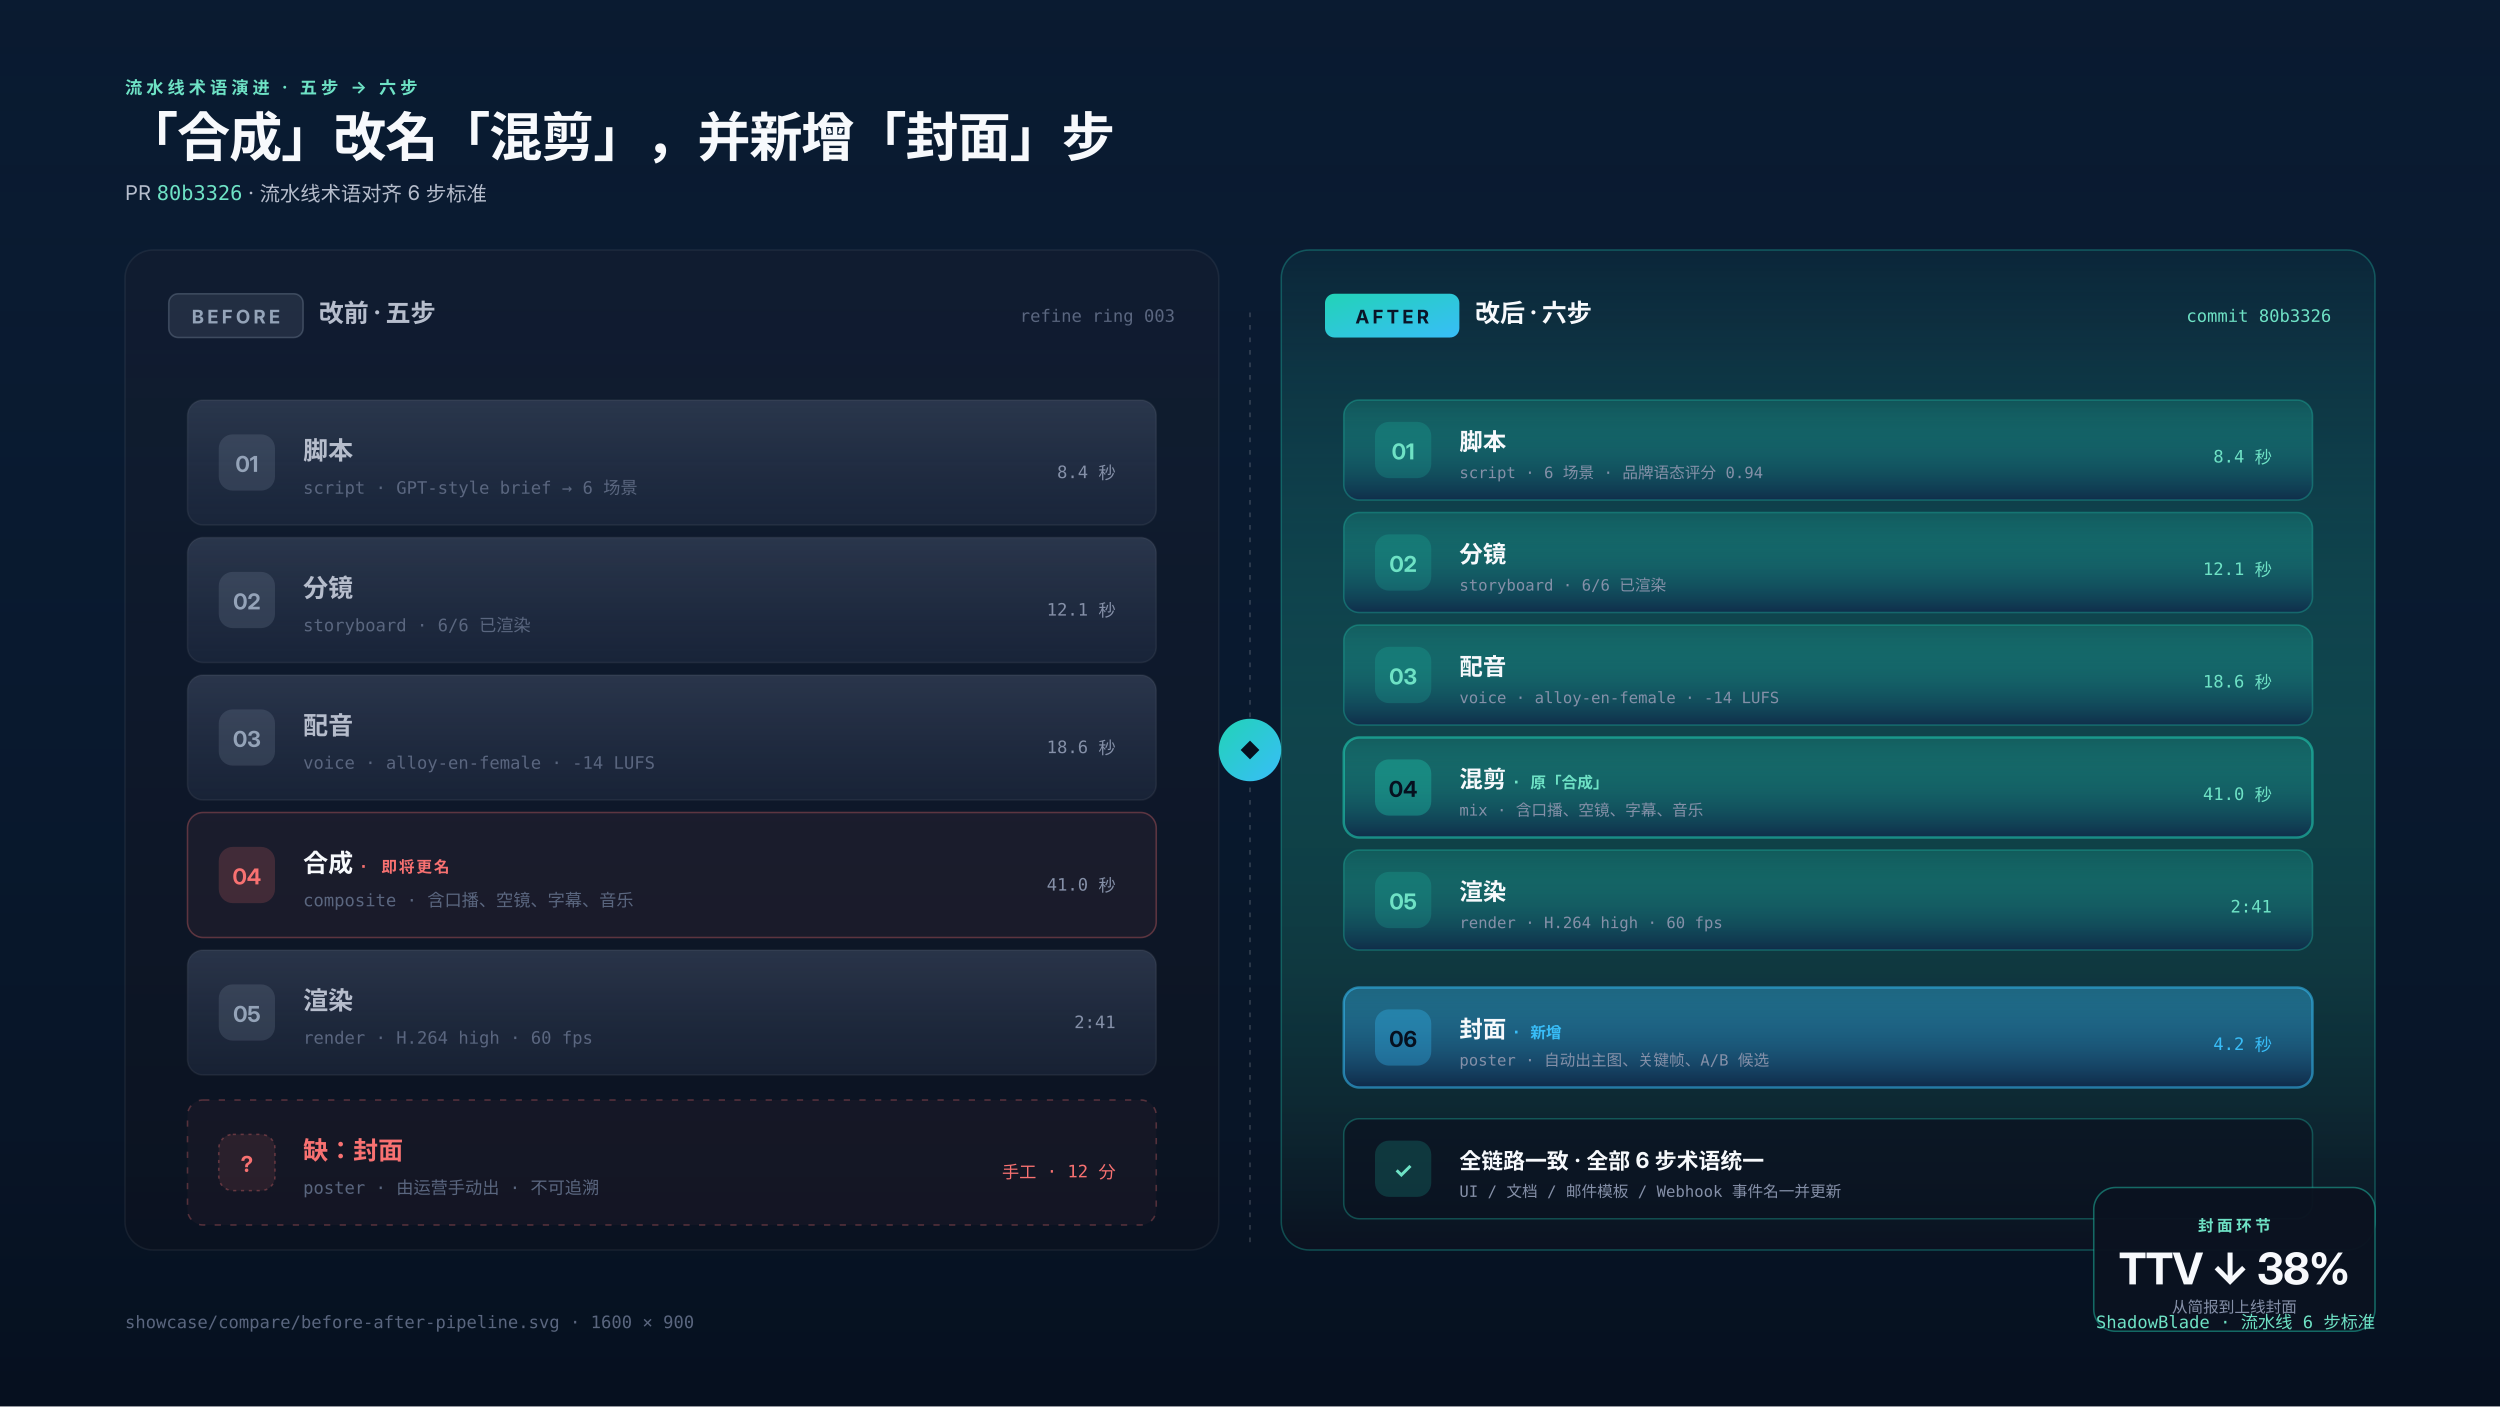
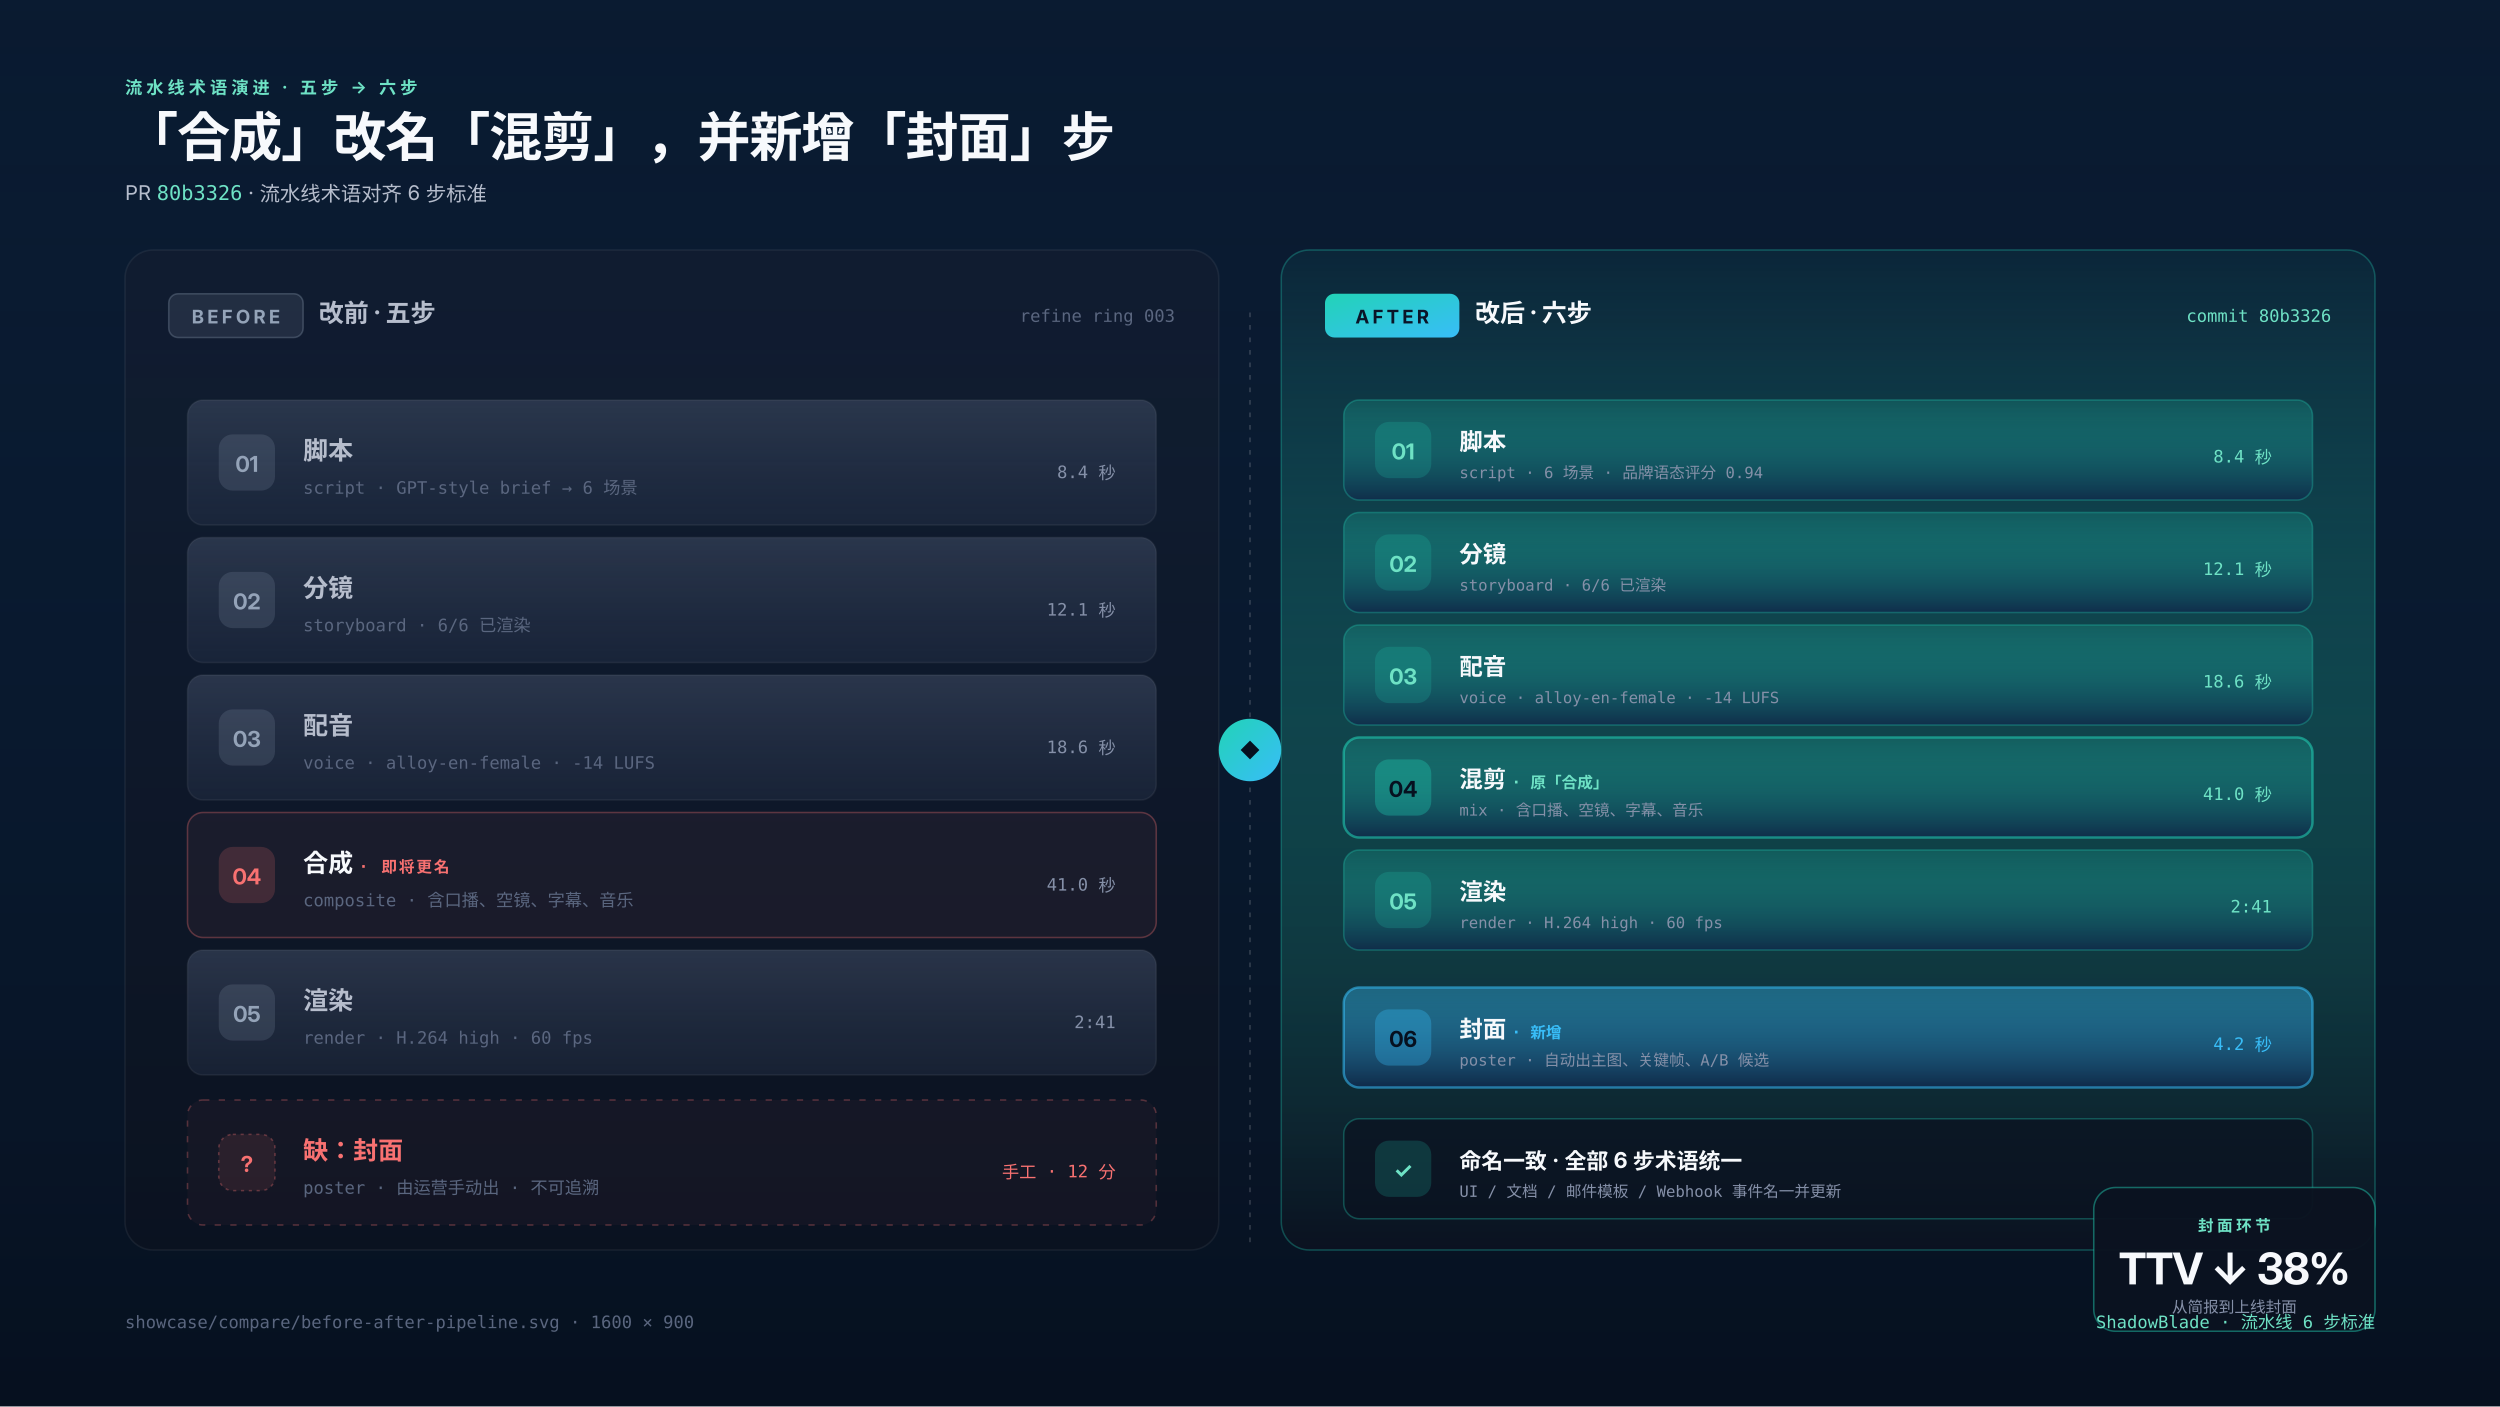
<svg xmlns="http://www.w3.org/2000/svg" viewBox="0 0 1600 900" width="1600" height="900" role="img" aria-label="ShadowBlade pipeline before/after — 5-step to 6-step evolution">
  <defs>
    <linearGradient id="sb-cmp-pipe-bg" x1="0" y1="0" x2="0" y2="1">
      <stop offset="0%" stop-color="#0F2A4A" stop-opacity="0.4" />
      <stop offset="100%" stop-color="#06101F" />
    </linearGradient>
    <linearGradient id="sb-cmp-pipe-before-bg" x1="0" y1="0" x2="0" y2="1">
      <stop offset="0%" stop-color="rgba(22,30,48,0.5)" />
      <stop offset="100%" stop-color="rgba(11,18,32,0.85)" />
    </linearGradient>
    <linearGradient id="sb-cmp-pipe-after-bg" x1="0" y1="0" x2="0" y2="1">
      <stop offset="0%" stop-color="rgba(34,211,183,0.06)" />
      <stop offset="100%" stop-color="rgba(11,18,32,0.9)" />
    </linearGradient>
    <linearGradient id="sb-cmp-pipe-step-before" x1="0" y1="0" x2="0" y2="1">
      <stop offset="0%" stop-color="rgba(60,72,96,0.6)" />
      <stop offset="100%" stop-color="rgba(40,52,76,0.4)" />
    </linearGradient>
    <linearGradient id="sb-cmp-pipe-step-after" x1="0" y1="0" x2="0" y2="1">
      <stop offset="0%" stop-color="rgba(34,211,183,0.18)" />
      <stop offset="100%" stop-color="rgba(15,42,74,0.85)" />
    </linearGradient>
    <linearGradient id="sb-cmp-pipe-new-step" x1="0" y1="0" x2="0" y2="1">
      <stop offset="0%" stop-color="rgba(56,189,248,0.36)" />
      <stop offset="100%" stop-color="rgba(15,42,74,0.95)" />
    </linearGradient>
    <linearGradient id="sb-cmp-pipe-accent" x1="0" y1="0" x2="1" y2="1">
      <stop offset="0%" stop-color="#22D3B7" />
      <stop offset="100%" stop-color="#38BDF8" />
    </linearGradient>
  </defs>
  <rect width="1600" height="900" fill="#06101F" />
  <rect width="1600" height="900" fill="url(#sb-cmp-pipe-bg)" />
  <g transform="translate(80 60)" font-family="Inter, system-ui, sans-serif">
    <text font-size="11" letter-spacing="2.6" font-weight="700" fill="#6EE2C5">流水线术语演进 · 五步 → 六步</text>
    <text y="40" font-family="Inter Display, Inter, system-ui, sans-serif" font-size="34" font-weight="700" fill="#F7F9FC" letter-spacing="-0.7">「合成」改名「混剪」，并新增「封面」步</text>
    <text y="68" font-size="13" fill="#B6BDCC">PR <tspan font-family="JetBrains Mono, monospace" fill="#6EE2C5">80b3326</tspan> · 流水线术语对齐 6 步标准</text>
  </g>
  <g transform="translate(80 160)">
    <rect width="700" height="640" rx="18" fill="url(#sb-cmp-pipe-before-bg)" stroke="rgba(255,255,255,0.06)" />
    <g transform="translate(28 28)">
      <rect width="86" height="28" rx="6" fill="rgba(148,163,184,0.14)" stroke="rgba(148,163,184,0.30)" />
      <text x="43" y="19" text-anchor="middle" font-family="Inter, system-ui, sans-serif" font-size="12" letter-spacing="2" font-weight="700" fill="#94A3B8">BEFORE</text>
    </g>
    <text x="124" y="46" font-family="Inter Display, Inter, system-ui, sans-serif" font-size="16" font-weight="700" fill="#B6BDCC">改前 · 五步</text>
    <text x="672" y="46" text-anchor="end" font-family="JetBrains Mono, monospace" font-size="11" fill="#5A667F">refine ring 003</text>
    <g transform="translate(40 96)" font-family="Inter, system-ui, sans-serif">
      <g>
        <rect width="620" height="80" rx="10" fill="url(#sb-cmp-pipe-step-before)" stroke="rgba(255,255,255,0.06)" />
        <g transform="translate(20 22)">
          <rect width="36" height="36" rx="9" fill="rgba(148,163,184,0.18)" />
          <text x="18" y="24" text-anchor="middle" font-family="Inter Display, Inter, system-ui, sans-serif" font-size="14" font-weight="700" fill="#94A3B8">01</text>
        </g>
        <text x="74" y="38" font-size="16" font-weight="700" fill="#B6BDCC">脚本</text>
        <text x="74" y="60" font-family="JetBrains Mono, monospace" font-size="11" fill="#5A667F">script · GPT-style brief → 6 场景</text>
        <text x="594" y="50" text-anchor="end" font-family="JetBrains Mono, monospace" font-size="11" fill="#8590A8">8.4 秒</text>
      </g>
      <g transform="translate(0 88)">
        <rect width="620" height="80" rx="10" fill="url(#sb-cmp-pipe-step-before)" stroke="rgba(255,255,255,0.06)" />
        <g transform="translate(20 22)">
          <rect width="36" height="36" rx="9" fill="rgba(148,163,184,0.18)" />
          <text x="18" y="24" text-anchor="middle" font-family="Inter Display, Inter, system-ui, sans-serif" font-size="14" font-weight="700" fill="#94A3B8">02</text>
        </g>
        <text x="74" y="38" font-size="16" font-weight="700" fill="#B6BDCC">分镜</text>
        <text x="74" y="60" font-family="JetBrains Mono, monospace" font-size="11" fill="#5A667F">storyboard · 6/6 已渲染</text>
        <text x="594" y="50" text-anchor="end" font-family="JetBrains Mono, monospace" font-size="11" fill="#8590A8">12.1 秒</text>
      </g>
      <g transform="translate(0 176)">
        <rect width="620" height="80" rx="10" fill="url(#sb-cmp-pipe-step-before)" stroke="rgba(255,255,255,0.06)" />
        <g transform="translate(20 22)">
          <rect width="36" height="36" rx="9" fill="rgba(148,163,184,0.18)" />
          <text x="18" y="24" text-anchor="middle" font-family="Inter Display, Inter, system-ui, sans-serif" font-size="14" font-weight="700" fill="#94A3B8">03</text>
        </g>
        <text x="74" y="38" font-size="16" font-weight="700" fill="#B6BDCC">配音</text>
        <text x="74" y="60" font-family="JetBrains Mono, monospace" font-size="11" fill="#5A667F">voice · alloy-en-female · -14 LUFS</text>
        <text x="594" y="50" text-anchor="end" font-family="JetBrains Mono, monospace" font-size="11" fill="#8590A8">18.6 秒</text>
      </g>
      <g transform="translate(0 264)">
        <rect width="620" height="80" rx="10" fill="rgba(248,113,113,0.06)" stroke="rgba(248,113,113,0.32)" />
        <g transform="translate(20 22)">
          <rect width="36" height="36" rx="9" fill="rgba(248,113,113,0.18)" />
          <text x="18" y="24" text-anchor="middle" font-family="Inter Display, Inter, system-ui, sans-serif" font-size="14" font-weight="700" fill="#F87171">04</text>
        </g>
        <text x="74" y="38" font-size="16" font-weight="700" fill="#F7F9FC">合成 <tspan font-family="JetBrains Mono, monospace" font-size="10" letter-spacing="1.2" fill="#F87171">· 即将更名</tspan>
        </text>
        <text x="74" y="60" font-family="JetBrains Mono, monospace" font-size="11" fill="#5A667F">composite · 含口播、空镜、字幕、音乐</text>
        <text x="594" y="50" text-anchor="end" font-family="JetBrains Mono, monospace" font-size="11" fill="#8590A8">41.0 秒</text>
      </g>
      <g transform="translate(0 352)">
        <rect width="620" height="80" rx="10" fill="url(#sb-cmp-pipe-step-before)" stroke="rgba(255,255,255,0.06)" />
        <g transform="translate(20 22)">
          <rect width="36" height="36" rx="9" fill="rgba(148,163,184,0.18)" />
          <text x="18" y="24" text-anchor="middle" font-family="Inter Display, Inter, system-ui, sans-serif" font-size="14" font-weight="700" fill="#94A3B8">05</text>
        </g>
        <text x="74" y="38" font-size="16" font-weight="700" fill="#B6BDCC">渲染</text>
        <text x="74" y="60" font-family="JetBrains Mono, monospace" font-size="11" fill="#5A667F">render · H.264 high · 60 fps</text>
        <text x="594" y="50" text-anchor="end" font-family="JetBrains Mono, monospace" font-size="11" fill="#8590A8">2:41</text>
      </g>
      <g transform="translate(0 448)">
        <rect width="620" height="80" rx="10" fill="rgba(248,113,113,0.04)" stroke="rgba(248,113,113,0.30)" stroke-dasharray="4 6" />
        <g transform="translate(20 22)">
          <rect width="36" height="36" rx="9" fill="rgba(248,113,113,0.10)" stroke="rgba(248,113,113,0.32)" stroke-dasharray="2 3" />
          <text x="18" y="24" text-anchor="middle" font-family="Inter Display, Inter, system-ui, sans-serif" font-size="14" font-weight="700" fill="#F87171">?</text>
        </g>
        <text x="74" y="38" font-size="16" font-weight="700" fill="#F87171">缺：封面</text>
        <text x="74" y="60" font-family="JetBrains Mono, monospace" font-size="11" fill="#5A667F">poster · 由运营手动出 · 不可追溯</text>
        <text x="594" y="50" text-anchor="end" font-family="JetBrains Mono, monospace" font-size="11" fill="#F87171">手工 · 12 分</text>
      </g>
    </g>
  </g>
  <line x1="800" y1="200" x2="800" y2="800" stroke="rgba(247,249,252,0.18)" stroke-width="1" stroke-dasharray="3 5" />
  <g transform="translate(800 480)">
    <circle r="20" fill="url(#sb-cmp-pipe-accent)" />
    <path d="M-6 0L0 -6L6 0L0 6Z" fill="#06101F" />
  </g>
  <g transform="translate(820 160)">
    <rect width="700" height="640" rx="18" fill="url(#sb-cmp-pipe-after-bg)" stroke="rgba(34,211,183,0.30)" />
    <g transform="translate(28 28)">
      <rect width="86" height="28" rx="6" fill="url(#sb-cmp-pipe-accent)" />
      <text x="43" y="19" text-anchor="middle" font-family="Inter, system-ui, sans-serif" font-size="12" letter-spacing="2" font-weight="700" fill="#0A1428">AFTER</text>
    </g>
    <text x="124" y="46" font-family="Inter Display, Inter, system-ui, sans-serif" font-size="16" font-weight="700" fill="#F7F9FC">改后 · 六步</text>
    <text x="672" y="46" text-anchor="end" font-family="JetBrains Mono, monospace" font-size="11" fill="#6EE2C5">commit 80b3326</text>
    <g transform="translate(40 96)" font-family="Inter, system-ui, sans-serif">
      <g>
        <rect width="620" height="64" rx="10" fill="url(#sb-cmp-pipe-step-after)" stroke="rgba(34,211,183,0.30)" />
        <g transform="translate(20 14)">
          <rect width="36" height="36" rx="9" fill="rgba(34,211,183,0.18)" />
          <text x="18" y="24" text-anchor="middle" font-family="Inter Display, Inter, system-ui, sans-serif" font-size="14" font-weight="700" fill="#6EE2C5">01</text>
        </g>
        <text x="74" y="32" font-size="15" font-weight="700" fill="#F7F9FC">脚本</text>
        <text x="74" y="50" font-family="JetBrains Mono, monospace" font-size="10" fill="#8590A8">script · 6 场景 · 品牌语态评分 0.94</text>
        <text x="594" y="40" text-anchor="end" font-family="JetBrains Mono, monospace" font-size="11" fill="#6EE2C5">8.4 秒</text>
      </g>
      <g transform="translate(0 72)">
        <rect width="620" height="64" rx="10" fill="url(#sb-cmp-pipe-step-after)" stroke="rgba(34,211,183,0.30)" />
        <g transform="translate(20 14)">
          <rect width="36" height="36" rx="9" fill="rgba(34,211,183,0.18)" />
          <text x="18" y="24" text-anchor="middle" font-family="Inter Display, Inter, system-ui, sans-serif" font-size="14" font-weight="700" fill="#6EE2C5">02</text>
        </g>
        <text x="74" y="32" font-size="15" font-weight="700" fill="#F7F9FC">分镜</text>
        <text x="74" y="50" font-family="JetBrains Mono, monospace" font-size="10" fill="#8590A8">storyboard · 6/6 已渲染</text>
        <text x="594" y="40" text-anchor="end" font-family="JetBrains Mono, monospace" font-size="11" fill="#6EE2C5">12.1 秒</text>
      </g>
      <g transform="translate(0 144)">
        <rect width="620" height="64" rx="10" fill="url(#sb-cmp-pipe-step-after)" stroke="rgba(34,211,183,0.30)" />
        <g transform="translate(20 14)">
          <rect width="36" height="36" rx="9" fill="rgba(34,211,183,0.18)" />
          <text x="18" y="24" text-anchor="middle" font-family="Inter Display, Inter, system-ui, sans-serif" font-size="14" font-weight="700" fill="#6EE2C5">03</text>
        </g>
        <text x="74" y="32" font-size="15" font-weight="700" fill="#F7F9FC">配音</text>
        <text x="74" y="50" font-family="JetBrains Mono, monospace" font-size="10" fill="#8590A8">voice · alloy-en-female · -14 LUFS</text>
        <text x="594" y="40" text-anchor="end" font-family="JetBrains Mono, monospace" font-size="11" fill="#6EE2C5">18.6 秒</text>
      </g>
      <g transform="translate(0 216)">
        <rect width="620" height="64" rx="10" fill="url(#sb-cmp-pipe-step-after)" stroke="rgba(34,211,183,0.55)" stroke-width="1.6" />
        <g transform="translate(20 14)">
          <rect width="36" height="36" rx="9" fill="rgba(34,211,183,0.32)" />
          <text x="18" y="24" text-anchor="middle" font-family="Inter Display, Inter, system-ui, sans-serif" font-size="14" font-weight="700" fill="#06101F">04</text>
        </g>
        <text x="74" y="32" font-size="15" font-weight="700" fill="#F7F9FC">混剪 <tspan font-family="JetBrains Mono, monospace" font-size="10" font-weight="600" fill="#6EE2C5">· 原「合成」</tspan>
        </text>
        <text x="74" y="50" font-family="JetBrains Mono, monospace" font-size="10" fill="#8590A8">mix · 含口播、空镜、字幕、音乐</text>
        <text x="594" y="40" text-anchor="end" font-family="JetBrains Mono, monospace" font-size="11" fill="#6EE2C5">41.0 秒</text>
      </g>
      <g transform="translate(0 288)">
        <rect width="620" height="64" rx="10" fill="url(#sb-cmp-pipe-step-after)" stroke="rgba(34,211,183,0.30)" />
        <g transform="translate(20 14)">
          <rect width="36" height="36" rx="9" fill="rgba(34,211,183,0.18)" />
          <text x="18" y="24" text-anchor="middle" font-family="Inter Display, Inter, system-ui, sans-serif" font-size="14" font-weight="700" fill="#6EE2C5">05</text>
        </g>
        <text x="74" y="32" font-size="15" font-weight="700" fill="#F7F9FC">渲染</text>
        <text x="74" y="50" font-family="JetBrains Mono, monospace" font-size="10" fill="#8590A8">render · H.264 high · 60 fps</text>
        <text x="594" y="40" text-anchor="end" font-family="JetBrains Mono, monospace" font-size="11" fill="#6EE2C5">2:41</text>
      </g>
      <g transform="translate(0 376)">
        <rect width="620" height="64" rx="10" fill="url(#sb-cmp-pipe-new-step)" stroke="rgba(56,189,248,0.55)" stroke-width="1.6" />
        <g transform="translate(20 14)">
          <rect width="36" height="36" rx="9" fill="rgba(56,189,248,0.32)" />
          <text x="18" y="24" text-anchor="middle" font-family="Inter Display, Inter, system-ui, sans-serif" font-size="14" font-weight="700" fill="#06101F">06</text>
        </g>
        <text x="74" y="32" font-size="15" font-weight="700" fill="#F7F9FC">封面 <tspan font-family="JetBrains Mono, monospace" font-size="10" font-weight="600" fill="#38BDF8">· 新增</tspan>
        </text>
        <text x="74" y="50" font-family="JetBrains Mono, monospace" font-size="10" fill="#8590A8">poster · 自动出主图、关键帧、A/B 候选</text>
        <text x="594" y="40" text-anchor="end" font-family="JetBrains Mono, monospace" font-size="11" fill="#38BDF8">4.2 秒</text>
      </g>
      <g transform="translate(0 460)">
        <rect width="620" height="64" rx="10" fill="rgba(11,18,32,0.7)" stroke="rgba(34,211,183,0.30)" />
        <g transform="translate(20 14)">
          <rect width="36" height="36" rx="9" fill="rgba(34,211,183,0.18)" />
          <text x="18" y="24" text-anchor="middle" font-family="Inter Display, Inter, system-ui, sans-serif" font-size="14" font-weight="700" fill="#6EE2C5">✓</text>
        </g>
-         <text x="74" y="32" font-size="14" font-weight="700" fill="#F7F9FC">全链路一致 · 全部 6 步术语统一</text>
+         <text x="74" y="32" font-size="14" font-weight="700" fill="#F7F9FC">命名一致 · 全部 6 步术语统一</text>
        <text x="74" y="50" font-family="JetBrains Mono, monospace" font-size="10" fill="#8590A8">UI / 文档 / 邮件模板 / Webhook 事件名一并更新</text>
      </g>
    </g>
  </g>
  <g transform="translate(1340 760)">
    <rect width="180" height="92" rx="14" fill="rgba(11,18,32,0.95)" stroke="rgba(34,211,183,0.45)" />
    <text x="90" y="28" text-anchor="middle" font-family="Inter, system-ui, sans-serif" font-size="10" letter-spacing="2.2" font-weight="700" fill="#6EE2C5">封面环节</text>
    <text x="90" y="62" text-anchor="middle" font-family="Inter Display, Inter, system-ui, sans-serif" font-size="28" font-weight="700" fill="#F7F9FC" letter-spacing="-0.6">TTV ↓ 38%</text>
    <text x="90" y="80" text-anchor="middle" font-family="JetBrains Mono, monospace" font-size="10" fill="#8590A8">从简报到上线封面</text>
  </g>
  <g transform="translate(80 850)" font-family="JetBrains Mono, monospace" font-size="11" fill="#5A667F">
    <text>showcase/compare/before-after-pipeline.svg · 1600 × 900</text>
    <text x="1440" text-anchor="end" fill="#6EE2C5">ShadowBlade · 流水线 6 步标准</text>
  </g>
</svg>
